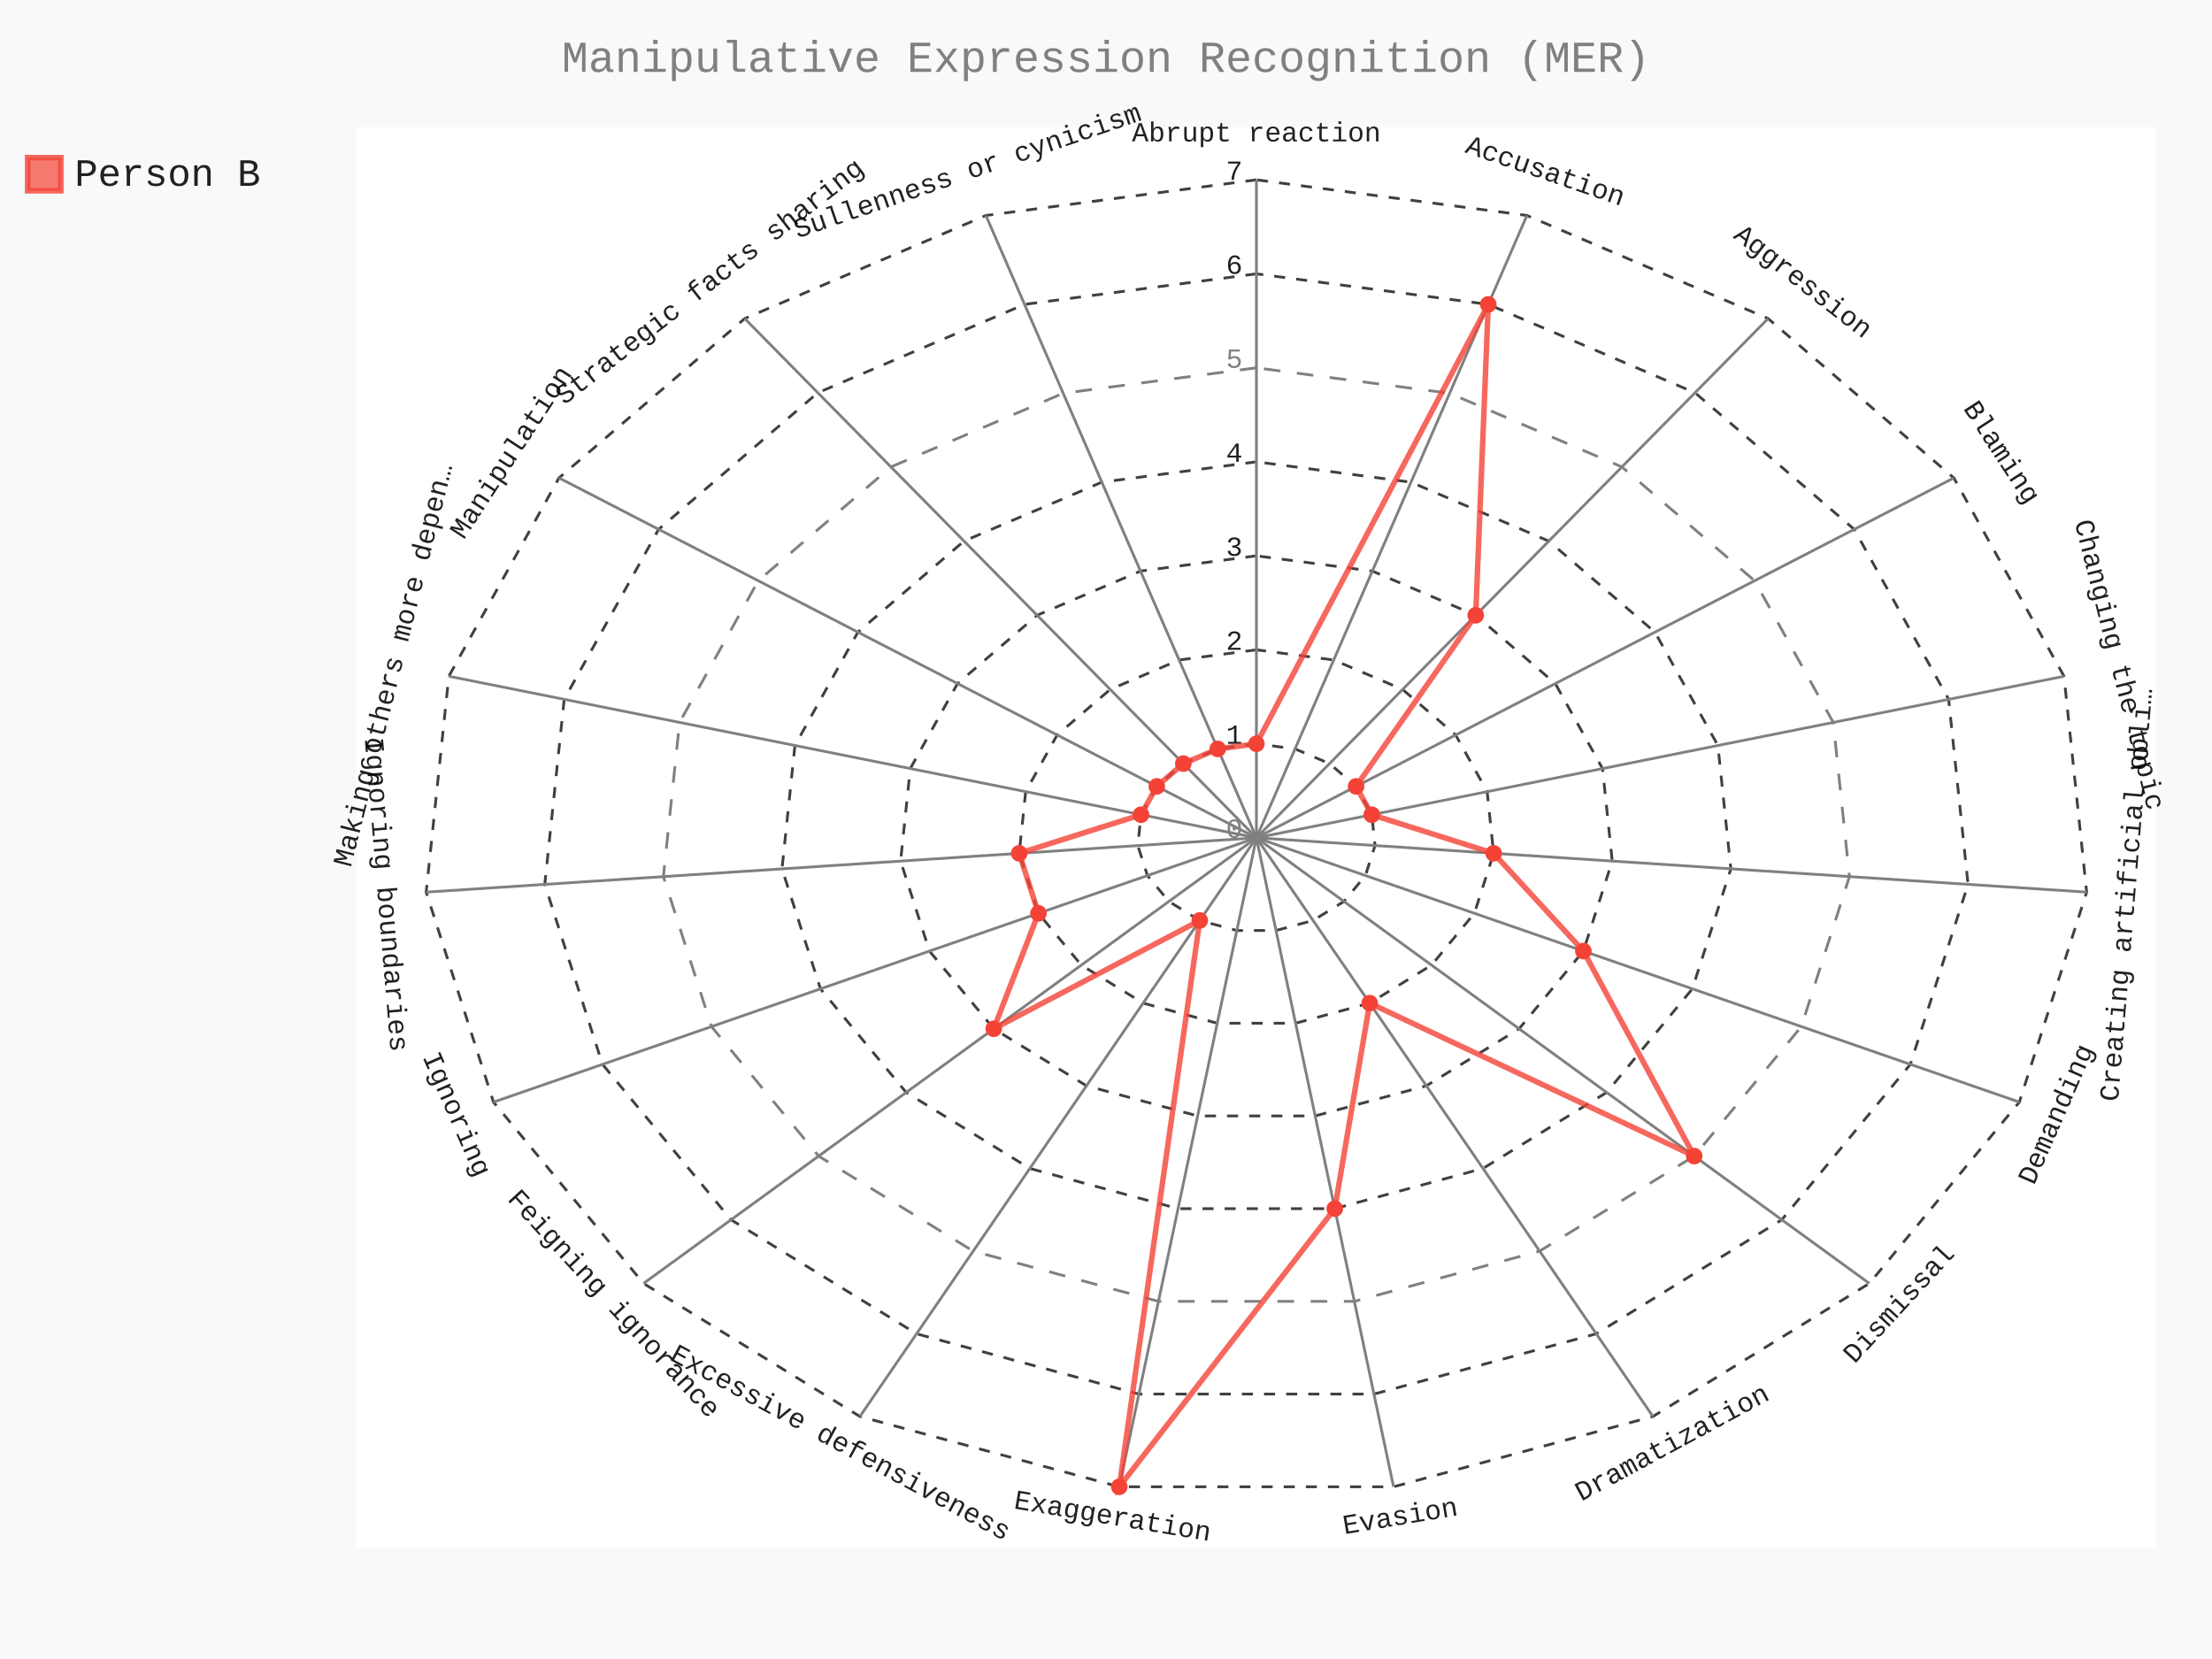
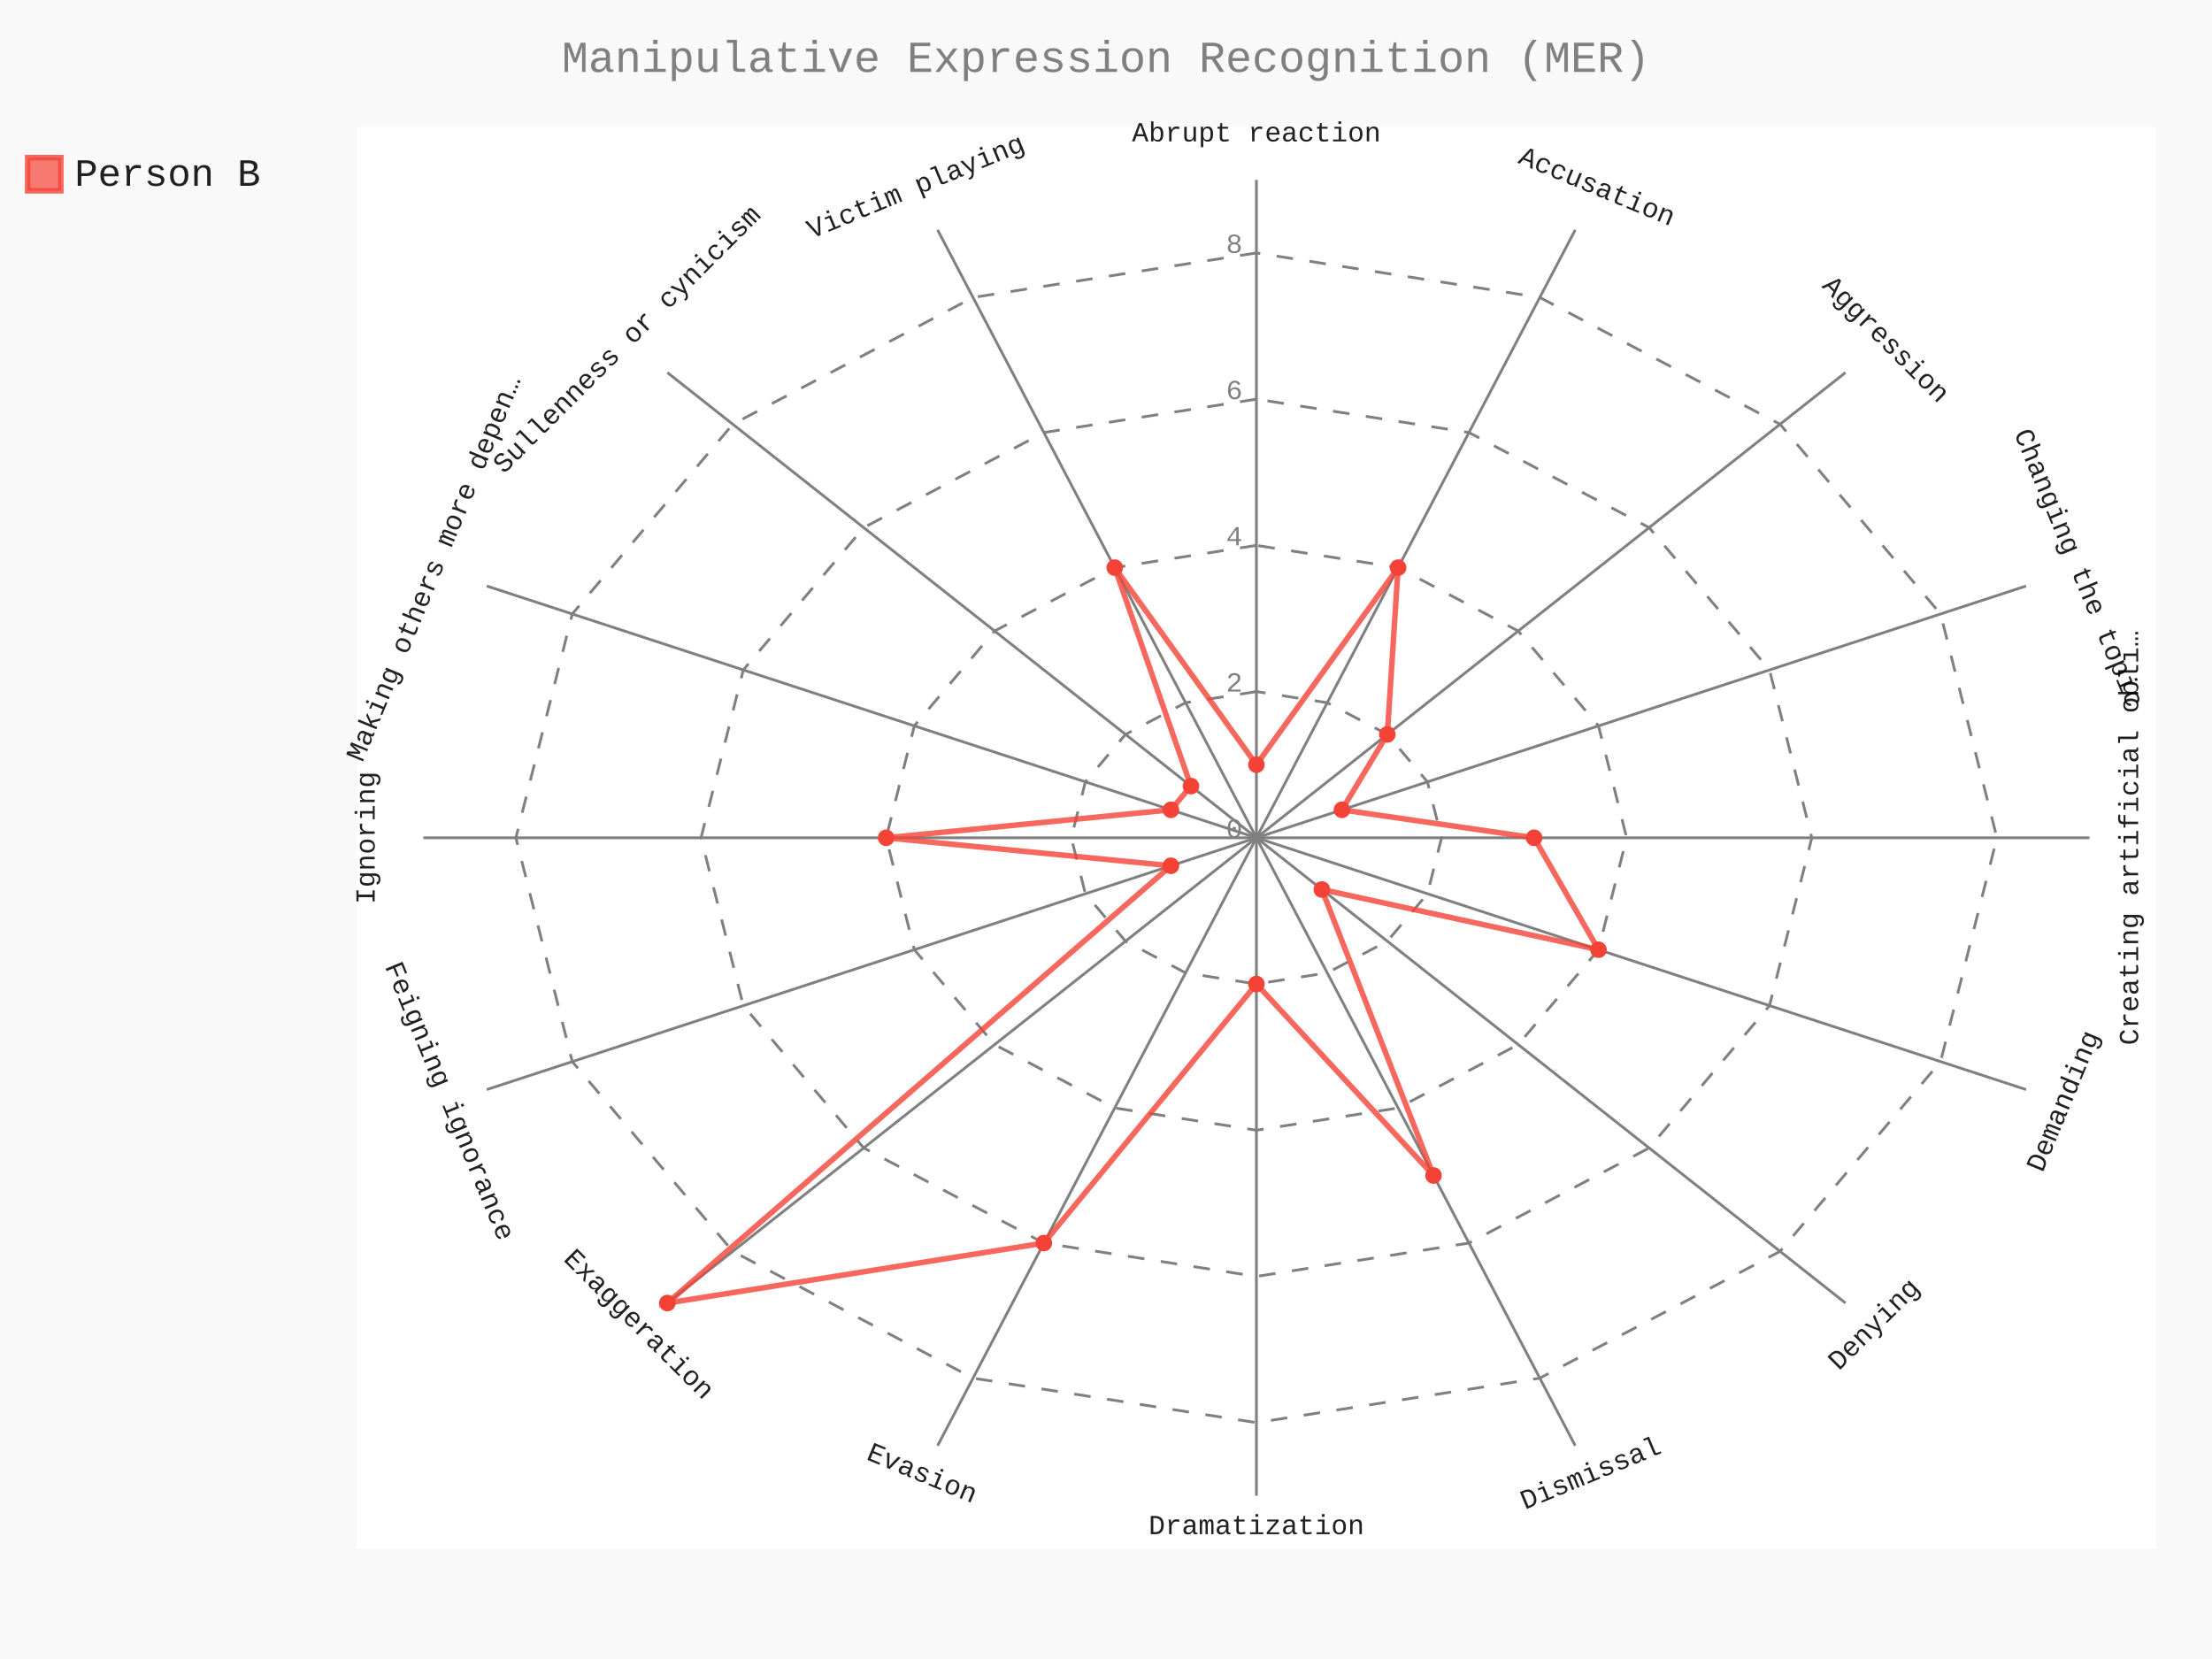
- <svg xmlns="http://www.w3.org/2000/svg" id="chart-f2c1a234-a21c-4e90-975e-c04920c20f85" class="pygal-chart" viewBox="0 0 800 600">
+ <svg xmlns="http://www.w3.org/2000/svg" id="chart-84cf450d-3cf4-43bd-ac19-573b5bc404e0" class="pygal-chart" viewBox="0 0 800 600">
  <defs>
-     <style type="text/css">#chart-f2c1a234-a21c-4e90-975e-c04920c20f85{-webkit-user-select:none;-webkit-font-smoothing:antialiased;font-family:Consolas,"Liberation Mono",Menlo,Courier,monospace}#chart-f2c1a234-a21c-4e90-975e-c04920c20f85 .title{font-family:Consolas,"Liberation Mono",Menlo,Courier,monospace;font-size:16px}#chart-f2c1a234-a21c-4e90-975e-c04920c20f85 .legends .legend text{font-family:Consolas,"Liberation Mono",Menlo,Courier,monospace;font-size:14px}#chart-f2c1a234-a21c-4e90-975e-c04920c20f85 .axis text{font-family:Consolas,"Liberation Mono",Menlo,Courier,monospace;font-size:10px}#chart-f2c1a234-a21c-4e90-975e-c04920c20f85 .axis text.major{font-family:Consolas,"Liberation Mono",Menlo,Courier,monospace;font-size:10px}#chart-f2c1a234-a21c-4e90-975e-c04920c20f85 .text-overlay text.value{font-family:Consolas,"Liberation Mono",Menlo,Courier,monospace;font-size:16px}#chart-f2c1a234-a21c-4e90-975e-c04920c20f85 .text-overlay text.label{font-family:Consolas,"Liberation Mono",Menlo,Courier,monospace;font-size:10px}#chart-f2c1a234-a21c-4e90-975e-c04920c20f85 .tooltip{font-family:Consolas,"Liberation Mono",Menlo,Courier,monospace;font-size:14px}#chart-f2c1a234-a21c-4e90-975e-c04920c20f85 text.no_data{font-family:Consolas,"Liberation Mono",Menlo,Courier,monospace;font-size:64px}
- #chart-f2c1a234-a21c-4e90-975e-c04920c20f85{background-color:rgba(249,249,249,1)}#chart-f2c1a234-a21c-4e90-975e-c04920c20f85 path,#chart-f2c1a234-a21c-4e90-975e-c04920c20f85 line,#chart-f2c1a234-a21c-4e90-975e-c04920c20f85 rect,#chart-f2c1a234-a21c-4e90-975e-c04920c20f85 circle{-webkit-transition:150ms;-moz-transition:150ms;transition:150ms}#chart-f2c1a234-a21c-4e90-975e-c04920c20f85 .graph &gt; .background{fill:rgba(249,249,249,1)}#chart-f2c1a234-a21c-4e90-975e-c04920c20f85 .plot &gt; .background{fill:rgba(255,255,255,1)}#chart-f2c1a234-a21c-4e90-975e-c04920c20f85 .graph{fill:rgba(0,0,0,.87)}#chart-f2c1a234-a21c-4e90-975e-c04920c20f85 text.no_data{fill:rgba(128,128,128,1)}#chart-f2c1a234-a21c-4e90-975e-c04920c20f85 .title{fill:rgba(128,128,128,1)}#chart-f2c1a234-a21c-4e90-975e-c04920c20f85 .legends .legend text{fill:rgba(0,0,0,.87)}#chart-f2c1a234-a21c-4e90-975e-c04920c20f85 .legends .legend:hover text{fill:rgba(128,128,128,1)}#chart-f2c1a234-a21c-4e90-975e-c04920c20f85 .axis .line{stroke:rgba(128,128,128,1)}#chart-f2c1a234-a21c-4e90-975e-c04920c20f85 .axis .guide.line{stroke:rgba(0,0,0,.54)}#chart-f2c1a234-a21c-4e90-975e-c04920c20f85 .axis .major.line{stroke:rgba(0,0,0,.87)}#chart-f2c1a234-a21c-4e90-975e-c04920c20f85 .axis text.major{fill:rgba(128,128,128,1)}#chart-f2c1a234-a21c-4e90-975e-c04920c20f85 .axis.y .guides:hover .guide.line,#chart-f2c1a234-a21c-4e90-975e-c04920c20f85 .line-graph .axis.x .guides:hover .guide.line,#chart-f2c1a234-a21c-4e90-975e-c04920c20f85 .stackedline-graph .axis.x .guides:hover .guide.line,#chart-f2c1a234-a21c-4e90-975e-c04920c20f85 .xy-graph .axis.x .guides:hover .guide.line{stroke:rgba(128,128,128,1)}#chart-f2c1a234-a21c-4e90-975e-c04920c20f85 .axis .guides:hover text{fill:rgba(128,128,128,1)}#chart-f2c1a234-a21c-4e90-975e-c04920c20f85 .reactive{fill-opacity:.7;stroke-opacity:.8;stroke-width:2}#chart-f2c1a234-a21c-4e90-975e-c04920c20f85 .ci{stroke:rgba(0,0,0,.87)}#chart-f2c1a234-a21c-4e90-975e-c04920c20f85 .reactive.active,#chart-f2c1a234-a21c-4e90-975e-c04920c20f85 .active .reactive{fill-opacity:.8;stroke-opacity:.9;stroke-width:4}#chart-f2c1a234-a21c-4e90-975e-c04920c20f85 .ci .reactive.active{stroke-width:1.5}#chart-f2c1a234-a21c-4e90-975e-c04920c20f85 .series text{fill:rgba(128,128,128,1)}#chart-f2c1a234-a21c-4e90-975e-c04920c20f85 .tooltip rect{fill:rgba(255,255,255,1);stroke:rgba(128,128,128,1);-webkit-transition:opacity 150ms;-moz-transition:opacity 150ms;transition:opacity 150ms}#chart-f2c1a234-a21c-4e90-975e-c04920c20f85 .tooltip .label{fill:rgba(0,0,0,.87)}#chart-f2c1a234-a21c-4e90-975e-c04920c20f85 .tooltip .label{fill:rgba(0,0,0,.87)}#chart-f2c1a234-a21c-4e90-975e-c04920c20f85 .tooltip .legend{font-size:.8em;fill:rgba(0,0,0,.54)}#chart-f2c1a234-a21c-4e90-975e-c04920c20f85 .tooltip .x_label{font-size:.6em;fill:rgba(128,128,128,1)}#chart-f2c1a234-a21c-4e90-975e-c04920c20f85 .tooltip .xlink{font-size:.5em;text-decoration:underline}#chart-f2c1a234-a21c-4e90-975e-c04920c20f85 .tooltip .value{font-size:1.5em}#chart-f2c1a234-a21c-4e90-975e-c04920c20f85 .bound{font-size:.5em}#chart-f2c1a234-a21c-4e90-975e-c04920c20f85 .max-value{font-size:.75em;fill:rgba(0,0,0,.54)}#chart-f2c1a234-a21c-4e90-975e-c04920c20f85 .map-element{fill:rgba(255,255,255,1);stroke:rgba(0,0,0,.54) !important}#chart-f2c1a234-a21c-4e90-975e-c04920c20f85 .map-element .reactive{fill-opacity:inherit;stroke-opacity:inherit}#chart-f2c1a234-a21c-4e90-975e-c04920c20f85 .color-0,#chart-f2c1a234-a21c-4e90-975e-c04920c20f85 .color-0 a:visited{stroke:#F44336;fill:#F44336}#chart-f2c1a234-a21c-4e90-975e-c04920c20f85 .text-overlay .color-0 text{fill:black}
- #chart-f2c1a234-a21c-4e90-975e-c04920c20f85 text.no_data{text-anchor:middle}#chart-f2c1a234-a21c-4e90-975e-c04920c20f85 .guide.line{fill:none}#chart-f2c1a234-a21c-4e90-975e-c04920c20f85 .centered{text-anchor:middle}#chart-f2c1a234-a21c-4e90-975e-c04920c20f85 .title{text-anchor:middle}#chart-f2c1a234-a21c-4e90-975e-c04920c20f85 .legends .legend text{fill-opacity:1}#chart-f2c1a234-a21c-4e90-975e-c04920c20f85 .axis.x text{text-anchor:middle}#chart-f2c1a234-a21c-4e90-975e-c04920c20f85 .axis.x:not(.web) text[transform]{text-anchor:start}#chart-f2c1a234-a21c-4e90-975e-c04920c20f85 .axis.x:not(.web) text[transform].backwards{text-anchor:end}#chart-f2c1a234-a21c-4e90-975e-c04920c20f85 .axis.y text{text-anchor:end}#chart-f2c1a234-a21c-4e90-975e-c04920c20f85 .axis.y text[transform].backwards{text-anchor:start}#chart-f2c1a234-a21c-4e90-975e-c04920c20f85 .axis.y2 text{text-anchor:start}#chart-f2c1a234-a21c-4e90-975e-c04920c20f85 .axis.y2 text[transform].backwards{text-anchor:end}#chart-f2c1a234-a21c-4e90-975e-c04920c20f85 .axis .guide.line{stroke-dasharray:4,4;stroke:#404040}#chart-f2c1a234-a21c-4e90-975e-c04920c20f85 .axis .major.guide.line{stroke-dasharray:6,6;stroke:#808080}#chart-f2c1a234-a21c-4e90-975e-c04920c20f85 .horizontal .axis.y .guide.line,#chart-f2c1a234-a21c-4e90-975e-c04920c20f85 .horizontal .axis.y2 .guide.line,#chart-f2c1a234-a21c-4e90-975e-c04920c20f85 .vertical .axis.x .guide.line{opacity:0}#chart-f2c1a234-a21c-4e90-975e-c04920c20f85 .horizontal .axis.always_show .guide.line,#chart-f2c1a234-a21c-4e90-975e-c04920c20f85 .vertical .axis.always_show .guide.line{opacity:1 !important}#chart-f2c1a234-a21c-4e90-975e-c04920c20f85 .axis.y .guides:hover .guide.line,#chart-f2c1a234-a21c-4e90-975e-c04920c20f85 .axis.y2 .guides:hover .guide.line,#chart-f2c1a234-a21c-4e90-975e-c04920c20f85 .axis.x .guides:hover .guide.line{opacity:1}#chart-f2c1a234-a21c-4e90-975e-c04920c20f85 .axis .guides:hover text{opacity:1}#chart-f2c1a234-a21c-4e90-975e-c04920c20f85 .nofill{fill:none}#chart-f2c1a234-a21c-4e90-975e-c04920c20f85 .subtle-fill{fill-opacity:.2}#chart-f2c1a234-a21c-4e90-975e-c04920c20f85 .dot{stroke-width:1px;fill-opacity:1;stroke-opacity:1}#chart-f2c1a234-a21c-4e90-975e-c04920c20f85 .dot.active{stroke-width:5px}#chart-f2c1a234-a21c-4e90-975e-c04920c20f85 .dot.negative{fill:transparent}#chart-f2c1a234-a21c-4e90-975e-c04920c20f85 text,#chart-f2c1a234-a21c-4e90-975e-c04920c20f85 tspan{stroke:none !important}#chart-f2c1a234-a21c-4e90-975e-c04920c20f85 .series text.active{opacity:1}#chart-f2c1a234-a21c-4e90-975e-c04920c20f85 .tooltip rect{fill-opacity:.95;stroke-width:.5}#chart-f2c1a234-a21c-4e90-975e-c04920c20f85 .tooltip text{fill-opacity:1}#chart-f2c1a234-a21c-4e90-975e-c04920c20f85 .showable{visibility:hidden}#chart-f2c1a234-a21c-4e90-975e-c04920c20f85 .showable.shown{visibility:visible}#chart-f2c1a234-a21c-4e90-975e-c04920c20f85 .gauge-background{fill:rgba(229,229,229,1);stroke:none}#chart-f2c1a234-a21c-4e90-975e-c04920c20f85 .bg-lines{stroke:rgba(249,249,249,1);stroke-width:2px}</style>
+     <style type="text/css">#chart-84cf450d-3cf4-43bd-ac19-573b5bc404e0{-webkit-user-select:none;-webkit-font-smoothing:antialiased;font-family:Consolas,"Liberation Mono",Menlo,Courier,monospace}#chart-84cf450d-3cf4-43bd-ac19-573b5bc404e0 .title{font-family:Consolas,"Liberation Mono",Menlo,Courier,monospace;font-size:16px}#chart-84cf450d-3cf4-43bd-ac19-573b5bc404e0 .legends .legend text{font-family:Consolas,"Liberation Mono",Menlo,Courier,monospace;font-size:14px}#chart-84cf450d-3cf4-43bd-ac19-573b5bc404e0 .axis text{font-family:Consolas,"Liberation Mono",Menlo,Courier,monospace;font-size:10px}#chart-84cf450d-3cf4-43bd-ac19-573b5bc404e0 .axis text.major{font-family:Consolas,"Liberation Mono",Menlo,Courier,monospace;font-size:10px}#chart-84cf450d-3cf4-43bd-ac19-573b5bc404e0 .text-overlay text.value{font-family:Consolas,"Liberation Mono",Menlo,Courier,monospace;font-size:16px}#chart-84cf450d-3cf4-43bd-ac19-573b5bc404e0 .text-overlay text.label{font-family:Consolas,"Liberation Mono",Menlo,Courier,monospace;font-size:10px}#chart-84cf450d-3cf4-43bd-ac19-573b5bc404e0 .tooltip{font-family:Consolas,"Liberation Mono",Menlo,Courier,monospace;font-size:14px}#chart-84cf450d-3cf4-43bd-ac19-573b5bc404e0 text.no_data{font-family:Consolas,"Liberation Mono",Menlo,Courier,monospace;font-size:64px}
+ #chart-84cf450d-3cf4-43bd-ac19-573b5bc404e0{background-color:rgba(249,249,249,1)}#chart-84cf450d-3cf4-43bd-ac19-573b5bc404e0 path,#chart-84cf450d-3cf4-43bd-ac19-573b5bc404e0 line,#chart-84cf450d-3cf4-43bd-ac19-573b5bc404e0 rect,#chart-84cf450d-3cf4-43bd-ac19-573b5bc404e0 circle{-webkit-transition:150ms;-moz-transition:150ms;transition:150ms}#chart-84cf450d-3cf4-43bd-ac19-573b5bc404e0 .graph &gt; .background{fill:rgba(249,249,249,1)}#chart-84cf450d-3cf4-43bd-ac19-573b5bc404e0 .plot &gt; .background{fill:rgba(255,255,255,1)}#chart-84cf450d-3cf4-43bd-ac19-573b5bc404e0 .graph{fill:rgba(0,0,0,.87)}#chart-84cf450d-3cf4-43bd-ac19-573b5bc404e0 text.no_data{fill:rgba(128,128,128,1)}#chart-84cf450d-3cf4-43bd-ac19-573b5bc404e0 .title{fill:rgba(128,128,128,1)}#chart-84cf450d-3cf4-43bd-ac19-573b5bc404e0 .legends .legend text{fill:rgba(0,0,0,.87)}#chart-84cf450d-3cf4-43bd-ac19-573b5bc404e0 .legends .legend:hover text{fill:rgba(128,128,128,1)}#chart-84cf450d-3cf4-43bd-ac19-573b5bc404e0 .axis .line{stroke:rgba(128,128,128,1)}#chart-84cf450d-3cf4-43bd-ac19-573b5bc404e0 .axis .guide.line{stroke:rgba(0,0,0,.54)}#chart-84cf450d-3cf4-43bd-ac19-573b5bc404e0 .axis .major.line{stroke:rgba(0,0,0,.87)}#chart-84cf450d-3cf4-43bd-ac19-573b5bc404e0 .axis text.major{fill:rgba(128,128,128,1)}#chart-84cf450d-3cf4-43bd-ac19-573b5bc404e0 .axis.y .guides:hover .guide.line,#chart-84cf450d-3cf4-43bd-ac19-573b5bc404e0 .line-graph .axis.x .guides:hover .guide.line,#chart-84cf450d-3cf4-43bd-ac19-573b5bc404e0 .stackedline-graph .axis.x .guides:hover .guide.line,#chart-84cf450d-3cf4-43bd-ac19-573b5bc404e0 .xy-graph .axis.x .guides:hover .guide.line{stroke:rgba(128,128,128,1)}#chart-84cf450d-3cf4-43bd-ac19-573b5bc404e0 .axis .guides:hover text{fill:rgba(128,128,128,1)}#chart-84cf450d-3cf4-43bd-ac19-573b5bc404e0 .reactive{fill-opacity:.7;stroke-opacity:.8;stroke-width:2}#chart-84cf450d-3cf4-43bd-ac19-573b5bc404e0 .ci{stroke:rgba(0,0,0,.87)}#chart-84cf450d-3cf4-43bd-ac19-573b5bc404e0 .reactive.active,#chart-84cf450d-3cf4-43bd-ac19-573b5bc404e0 .active .reactive{fill-opacity:.8;stroke-opacity:.9;stroke-width:4}#chart-84cf450d-3cf4-43bd-ac19-573b5bc404e0 .ci .reactive.active{stroke-width:1.5}#chart-84cf450d-3cf4-43bd-ac19-573b5bc404e0 .series text{fill:rgba(128,128,128,1)}#chart-84cf450d-3cf4-43bd-ac19-573b5bc404e0 .tooltip rect{fill:rgba(255,255,255,1);stroke:rgba(128,128,128,1);-webkit-transition:opacity 150ms;-moz-transition:opacity 150ms;transition:opacity 150ms}#chart-84cf450d-3cf4-43bd-ac19-573b5bc404e0 .tooltip .label{fill:rgba(0,0,0,.87)}#chart-84cf450d-3cf4-43bd-ac19-573b5bc404e0 .tooltip .label{fill:rgba(0,0,0,.87)}#chart-84cf450d-3cf4-43bd-ac19-573b5bc404e0 .tooltip .legend{font-size:.8em;fill:rgba(0,0,0,.54)}#chart-84cf450d-3cf4-43bd-ac19-573b5bc404e0 .tooltip .x_label{font-size:.6em;fill:rgba(128,128,128,1)}#chart-84cf450d-3cf4-43bd-ac19-573b5bc404e0 .tooltip .xlink{font-size:.5em;text-decoration:underline}#chart-84cf450d-3cf4-43bd-ac19-573b5bc404e0 .tooltip .value{font-size:1.5em}#chart-84cf450d-3cf4-43bd-ac19-573b5bc404e0 .bound{font-size:.5em}#chart-84cf450d-3cf4-43bd-ac19-573b5bc404e0 .max-value{font-size:.75em;fill:rgba(0,0,0,.54)}#chart-84cf450d-3cf4-43bd-ac19-573b5bc404e0 .map-element{fill:rgba(255,255,255,1);stroke:rgba(0,0,0,.54) !important}#chart-84cf450d-3cf4-43bd-ac19-573b5bc404e0 .map-element .reactive{fill-opacity:inherit;stroke-opacity:inherit}#chart-84cf450d-3cf4-43bd-ac19-573b5bc404e0 .color-0,#chart-84cf450d-3cf4-43bd-ac19-573b5bc404e0 .color-0 a:visited{stroke:#F44336;fill:#F44336}#chart-84cf450d-3cf4-43bd-ac19-573b5bc404e0 .text-overlay .color-0 text{fill:black}
+ #chart-84cf450d-3cf4-43bd-ac19-573b5bc404e0 text.no_data{text-anchor:middle}#chart-84cf450d-3cf4-43bd-ac19-573b5bc404e0 .guide.line{fill:none}#chart-84cf450d-3cf4-43bd-ac19-573b5bc404e0 .centered{text-anchor:middle}#chart-84cf450d-3cf4-43bd-ac19-573b5bc404e0 .title{text-anchor:middle}#chart-84cf450d-3cf4-43bd-ac19-573b5bc404e0 .legends .legend text{fill-opacity:1}#chart-84cf450d-3cf4-43bd-ac19-573b5bc404e0 .axis.x text{text-anchor:middle}#chart-84cf450d-3cf4-43bd-ac19-573b5bc404e0 .axis.x:not(.web) text[transform]{text-anchor:start}#chart-84cf450d-3cf4-43bd-ac19-573b5bc404e0 .axis.x:not(.web) text[transform].backwards{text-anchor:end}#chart-84cf450d-3cf4-43bd-ac19-573b5bc404e0 .axis.y text{text-anchor:end}#chart-84cf450d-3cf4-43bd-ac19-573b5bc404e0 .axis.y text[transform].backwards{text-anchor:start}#chart-84cf450d-3cf4-43bd-ac19-573b5bc404e0 .axis.y2 text{text-anchor:start}#chart-84cf450d-3cf4-43bd-ac19-573b5bc404e0 .axis.y2 text[transform].backwards{text-anchor:end}#chart-84cf450d-3cf4-43bd-ac19-573b5bc404e0 .axis .guide.line{stroke-dasharray:4,4;stroke:#404040}#chart-84cf450d-3cf4-43bd-ac19-573b5bc404e0 .axis .major.guide.line{stroke-dasharray:6,6;stroke:#808080}#chart-84cf450d-3cf4-43bd-ac19-573b5bc404e0 .horizontal .axis.y .guide.line,#chart-84cf450d-3cf4-43bd-ac19-573b5bc404e0 .horizontal .axis.y2 .guide.line,#chart-84cf450d-3cf4-43bd-ac19-573b5bc404e0 .vertical .axis.x .guide.line{opacity:0}#chart-84cf450d-3cf4-43bd-ac19-573b5bc404e0 .horizontal .axis.always_show .guide.line,#chart-84cf450d-3cf4-43bd-ac19-573b5bc404e0 .vertical .axis.always_show .guide.line{opacity:1 !important}#chart-84cf450d-3cf4-43bd-ac19-573b5bc404e0 .axis.y .guides:hover .guide.line,#chart-84cf450d-3cf4-43bd-ac19-573b5bc404e0 .axis.y2 .guides:hover .guide.line,#chart-84cf450d-3cf4-43bd-ac19-573b5bc404e0 .axis.x .guides:hover .guide.line{opacity:1}#chart-84cf450d-3cf4-43bd-ac19-573b5bc404e0 .axis .guides:hover text{opacity:1}#chart-84cf450d-3cf4-43bd-ac19-573b5bc404e0 .nofill{fill:none}#chart-84cf450d-3cf4-43bd-ac19-573b5bc404e0 .subtle-fill{fill-opacity:.2}#chart-84cf450d-3cf4-43bd-ac19-573b5bc404e0 .dot{stroke-width:1px;fill-opacity:1;stroke-opacity:1}#chart-84cf450d-3cf4-43bd-ac19-573b5bc404e0 .dot.active{stroke-width:5px}#chart-84cf450d-3cf4-43bd-ac19-573b5bc404e0 .dot.negative{fill:transparent}#chart-84cf450d-3cf4-43bd-ac19-573b5bc404e0 text,#chart-84cf450d-3cf4-43bd-ac19-573b5bc404e0 tspan{stroke:none !important}#chart-84cf450d-3cf4-43bd-ac19-573b5bc404e0 .series text.active{opacity:1}#chart-84cf450d-3cf4-43bd-ac19-573b5bc404e0 .tooltip rect{fill-opacity:.95;stroke-width:.5}#chart-84cf450d-3cf4-43bd-ac19-573b5bc404e0 .tooltip text{fill-opacity:1}#chart-84cf450d-3cf4-43bd-ac19-573b5bc404e0 .showable{visibility:hidden}#chart-84cf450d-3cf4-43bd-ac19-573b5bc404e0 .showable.shown{visibility:visible}#chart-84cf450d-3cf4-43bd-ac19-573b5bc404e0 .gauge-background{fill:rgba(229,229,229,1);stroke:none}#chart-84cf450d-3cf4-43bd-ac19-573b5bc404e0 .bg-lines{stroke:rgba(249,249,249,1);stroke-width:2px}</style>
  </defs>
  <g class="graph radar-graph vertical">
    <rect x="0" y="0" width="800" height="600" class="background" />
    <g transform="translate(129, 46)" class="plot">
      <rect x="0" y="0" width="650.8" height="514" class="background" />
      <g class="axis y web">
        <g class="guides">
-           <path d="M325.4 19.037 L227.569 31.931 140.34 69.214 73.165 126.847 33.323 198.584 25.133 276.651 49.481 352.589 103.729 418.168 181.999 466.282 275.808 491.717 374.992 491.717 468.801 466.282 547.071 418.168 601.319 352.589 625.667 276.651 617.477 198.584 577.635 126.847 510.46 69.214 423.231 31.931 325.4 19.037 Z" class="guide line" />
-           <text x="320.4" y="19.037" class="">7</text>
+           <path d="M325.4 45.477 L222.91 61.579 136.023 107.431 77.968 176.054 57.581 257 77.968 337.946 136.023 406.569 222.91 452.421 325.4 468.523 427.89 452.421 514.777 406.569 572.832 337.946 593.219 257 572.832 176.054 514.777 107.431 427.89 61.579 325.4 45.477 Z" class="major guide line" />
+           <text x="320.4" y="45.477" class="major">8</text>
        </g>
        <g class="guides">
-           <path d="M325.4 53.032 L241.545 64.083 166.777 96.04 109.198 145.44 75.049 206.929 68.028 273.844 88.898 338.933 135.396 395.144 202.485 436.385 282.893 458.186 367.907 458.186 448.315 436.385 515.404 395.144 561.902 338.933 582.772 273.844 575.751 206.929 541.602 145.44 484.023 96.04 409.255 64.083 325.4 53.032 Z" class="guide line" />
-           <text x="320.4" y="53.032" class="">6</text>
+           <path d="M325.4 98.358 L248.533 110.434 183.368 144.823 139.826 196.29 124.536 257 139.826 317.71 183.368 369.177 248.533 403.566 325.4 415.642 402.267 403.566 467.432 369.177 510.974 317.71 526.264 257 510.974 196.29 467.432 144.823 402.267 110.434 325.4 98.358 Z" class="major guide line" />
+           <text x="320.4" y="98.358" class="major">6</text>
        </g>
        <g class="guides">
-           <path d="M325.4 87.026 L255.521 96.236 193.214 122.867 145.232 164.033 116.774 215.274 110.923 271.036 128.315 325.278 167.064 372.12 222.971 406.487 289.977 424.655 360.823 424.655 427.829 406.487 483.736 372.12 522.485 325.278 539.877 271.036 534.026 215.274 505.568 164.033 457.586 122.867 395.279 96.236 325.4 87.026 Z" class="major guide line" />
-           <text x="320.4" y="87.026" class="major">5</text>
+           <path d="M325.4 151.239 L274.155 159.289 230.712 182.215 201.684 216.527 191.491 257 201.684 297.473 230.712 331.785 274.155 354.711 325.4 362.761 376.645 354.711 420.088 331.785 449.116 297.473 459.309 257 449.116 216.527 420.088 182.215 376.645 159.289 325.4 151.239 Z" class="major guide line" />
+           <text x="320.4" y="151.239" class="major">4</text>
        </g>
        <g class="guides">
-           <path d="M325.4 121.021 L269.497 128.389 219.651 149.694 181.266 182.627 158.499 223.619 153.819 268.229 167.732 311.622 198.731 349.096 243.456 376.59 297.062 391.124 353.738 391.124 407.344 376.59 452.069 349.096 483.068 311.622 496.981 268.229 492.301 223.619 469.534 182.627 431.149 149.694 381.303 128.389 325.4 121.021 Z" class="guide line" />
-           <text x="320.4" y="121.021" class="">4</text>
+           <path d="M325.4 204.119 L299.778 208.145 278.056 219.608 263.542 236.763 258.445 257 263.542 277.237 278.056 294.392 299.778 305.855 325.4 309.881 351.022 305.855 372.744 294.392 387.258 277.237 392.355 257 387.258 236.763 372.744 219.608 351.022 208.145 325.4 204.119 Z" class="major guide line" />
+           <text x="320.4" y="204.119" class="major">2</text>
        </g>
        <g class="guides">
-           <path d="M325.4 155.016 L283.473 160.542 246.089 176.52 217.299 201.22 200.224 231.964 196.714 265.422 207.149 297.967 230.398 326.072 263.942 346.692 304.146 357.593 346.654 357.593 386.858 346.692 420.402 326.072 443.651 297.967 454.086 265.422 450.576 231.964 433.501 201.22 404.711 176.52 367.327 160.542 325.4 155.016 Z" class="guide line" />
-           <text x="320.4" y="155.016" class="">3</text>
-         </g>
-         <g class="guides">
-           <path d="M325.4 189.011 L297.448 192.694 272.526 203.347 253.333 219.813 241.95 240.31 239.609 262.615 246.566 284.311 262.065 303.048 284.428 316.795 311.231 324.062 339.569 324.062 366.372 316.795 388.735 303.048 404.234 284.311 411.191 262.615 408.85 240.31 397.467 219.813 378.274 203.347 353.352 192.694 325.4 189.011 Z" class="guide line" />
-           <text x="320.4" y="189.011" class="">2</text>
-         </g>
-         <g class="guides">
-           <path d="M325.4 223.005 L311.424 224.847 298.963 230.173 289.366 238.407 283.675 248.655 282.505 259.807 285.983 270.656 293.733 280.024 304.914 286.897 318.315 290.531 332.485 290.531 345.886 286.897 357.067 280.024 364.817 270.656 368.295 259.807 367.125 248.655 361.434 238.407 351.837 230.173 339.376 224.847 325.4 223.005 Z" class="guide line" />
-           <text x="320.4" y="223.005" class="">1</text>
-         </g>
-         <g class="guides">
-           <path d="M325.4 257 L325.4 257 325.4 257 325.4 257 325.4 257 325.4 257 325.4 257 325.4 257 325.4 257 325.4 257 325.4 257 325.4 257 325.4 257 325.4 257 325.4 257 325.4 257 325.4 257 325.4 257 325.4 257 325.4 257 Z" class="major guide line" />
+           <path d="M325.4 257 L325.4 257 325.4 257 325.4 257 325.4 257 325.4 257 325.4 257 325.4 257 325.4 257 325.4 257 325.4 257 325.4 257 325.4 257 325.4 257 325.4 257 325.4 257 325.4 257 Z" class="major guide line" />
          <text x="320.4" y="257.0" class="major">0</text>
        </g>
      </g>
      <g class="axis x web">
        <g class="guides">
          <path d="M325.4 257 L325.4 19.037" class="line" />
          <text x="325.4" y="5.14" class="" transform="rotate(0 325.4 5.14)">Abrupt reaction</text>
        </g>
        <g class="guides">
-           <path d="M325.4 257 L227.569 31.931" class="line" />
-           <text x="221.856" y="18.786" class="" transform="rotate(-18.94737 221.8559 18.78647)">Sullenness or cynicism</text>
+           <path d="M325.4 257 L210.099 37.151" class="line" />
+           <text x="203.365" y="24.312" class="" transform="rotate(-22.5 203.3653 24.3117)">Victim playing</text>
        </g>
        <g class="guides">
-           <path d="M325.4 257 L140.34 69.214" class="line" />
-           <text x="129.532" y="58.247" class="" transform="rotate(-37.89474 129.5325 58.24707)">Strategic facts sharing</text>
+           <path d="M325.4 257 L112.351 88.735" class="line" />
+           <text x="99.909" y="78.908" class="" transform="rotate(-45 99.9093 78.90809)">Sullenness or cynicism</text>
        </g>
        <g class="guides">
-           <path d="M325.4 257 L73.165 126.847" class="line" />
-           <text x="58.434" y="119.246" class="" transform="rotate(-56.8421 58.43431 119.2456)">Manipulation</text>
+           <path d="M325.4 257 L47.039 165.936" class="line" />
+           <text x="30.782" y="160.617" class="" transform="rotate(-67.5 30.78221 160.6174)">Making others more depen…</text>
        </g>
        <g class="guides">
-           <path d="M325.4 257 L33.323 198.584" class="line" />
-           <text x="16.266" y="195.172" class="" transform="rotate(-75.78947 16.26601 195.172)">Making others more depen…</text>
+           <path d="M325.4 257 L24.104 257" class="line" />
+           <text x="6.508" y="257.0" class="" transform="rotate(-90 6.508 257)">Ignoring</text>
        </g>
        <g class="guides">
-           <path d="M325.4 257 L25.133 276.651" class="line" />
-           <text x="7.597" y="277.798" class="" transform="rotate(-274.7368 7.597178 277.7984)">Ignoring boundaries</text>
+           <path d="M325.4 257 L47.039 348.064" class="line" />
+           <text x="30.782" y="353.383" class="" transform="rotate(-292.5 30.78221 353.3826)">Feigning ignorance</text>
        </g>
        <g class="guides">
-           <path d="M325.4 257 L49.481 352.589" class="line" />
-           <text x="33.367" y="358.171" class="" transform="rotate(-293.6842 33.36721 358.171)">Ignoring</text>
+           <path d="M325.4 257 L112.351 425.265" class="line" />
+           <text x="99.909" y="435.092" class="" transform="rotate(-315 99.9093 435.0919)">Exaggeration</text>
        </g>
        <g class="guides">
-           <path d="M325.4 257 L103.729 418.168" class="line" />
-           <text x="90.784" y="427.58" class="" transform="rotate(-312.6316 90.78353 427.5801)">Feigning ignorance</text>
+           <path d="M325.4 257 L210.099 476.849" class="line" />
+           <text x="203.365" y="489.688" class="" transform="rotate(-337.5 203.3653 489.6883)">Evasion</text>
        </g>
        <g class="guides">
-           <path d="M325.4 257 L181.999 466.282" class="line" />
-           <text x="173.624" y="478.504" class="" transform="rotate(-331.5789 173.6242 478.5043)">Excessive defensiveness</text>
+           <path d="M325.4 257 L325.4 494.963" class="line" />
+           <text x="325.4" y="508.86" class="" transform="rotate(-360 325.4 508.86)">Dramatization</text>
        </g>
        <g class="guides">
-           <path d="M325.4 257 L275.808 491.717" class="line" />
-           <text x="272.912" y="505.425" class="" transform="rotate(-350.5263 272.9121 505.425)">Exaggeration</text>
+           <path d="M325.4 257 L440.701 476.849" class="line" />
+           <text x="447.435" y="489.688" class="" transform="rotate(-382.5 447.4347 489.6883)">Dismissal</text>
        </g>
        <g class="guides">
-           <path d="M325.4 257 L374.992 491.717" class="line" />
-           <text x="377.888" y="505.425" class="" transform="rotate(-369.4737 377.8879 505.425)">Evasion</text>
+           <path d="M325.4 257 L538.449 425.265" class="line" />
+           <text x="550.891" y="435.092" class="" transform="rotate(-405 550.8907 435.0919)">Denying</text>
        </g>
        <g class="guides">
-           <path d="M325.4 257 L468.801 466.282" class="line" />
-           <text x="477.176" y="478.504" class="" transform="rotate(-388.4211 477.1758 478.5043)">Dramatization</text>
+           <path d="M325.4 257 L603.761 348.064" class="line" />
+           <text x="620.018" y="353.383" class="" transform="rotate(-427.5 620.0178 353.3826)">Demanding</text>
        </g>
        <g class="guides">
-           <path d="M325.4 257 L547.071 418.168" class="line" />
-           <text x="560.016" y="427.58" class="" transform="rotate(-407.3684 560.0165 427.5801)">Dismissal</text>
+           <path d="M325.4 257 L626.696 257" class="line" />
+           <text x="644.292" y="257" class="" transform="rotate(-450 644.292 257)">Creating artificial obli…</text>
        </g>
        <g class="guides">
-           <path d="M325.4 257 L601.319 352.589" class="line" />
-           <text x="617.433" y="358.171" class="" transform="rotate(-426.3158 617.4328 358.171)">Demanding</text>
+           <path d="M325.4 257 L603.761 165.936" class="line" />
+           <text x="620.018" y="160.617" class="" transform="rotate(-292.5 620.0178 160.6174)">Changing the topic</text>
        </g>
        <g class="guides">
-           <path d="M325.4 257 L625.667 276.651" class="line" />
-           <text x="643.203" y="277.798" class="" transform="rotate(-445.2632 643.2028 277.7984)">Creating artificial obli…</text>
+           <path d="M325.4 257 L538.449 88.735" class="line" />
+           <text x="550.891" y="78.908" class="" transform="rotate(-315 550.8907 78.90809)">Aggression</text>
        </g>
        <g class="guides">
-           <path d="M325.4 257 L617.477 198.584" class="line" />
-           <text x="634.534" y="195.172" class="" transform="rotate(-284.2105 634.534 195.172)">Changing the topic</text>
-         </g>
-         <g class="guides">
-           <path d="M325.4 257 L577.635 126.847" class="line" />
-           <text x="592.366" y="119.246" class="" transform="rotate(-303.1579 592.3657 119.2456)">Blaming</text>
-         </g>
-         <g class="guides">
-           <path d="M325.4 257 L510.46 69.214" class="line" />
-           <text x="521.268" y="58.247" class="" transform="rotate(-322.1053 521.2675 58.24707)">Aggression</text>
-         </g>
-         <g class="guides">
-           <path d="M325.4 257 L423.231 31.931" class="line" />
-           <text x="428.944" y="18.786" class="" transform="rotate(-341.0526 428.9441 18.78647)">Accusation</text>
+           <path d="M325.4 257 L440.701 37.151" class="line" />
+           <text x="447.435" y="24.312" class="" transform="rotate(-337.5 447.4347 24.3117)">Accusation</text>
        </g>
      </g>
      <g class="series serie-0 color-0">
-         <path d="M325.4 223.005 L311.424 224.847 298.963 230.173 289.366 238.407 283.675 248.655 239.609 262.615 246.566 284.311 230.398 326.072 304.914 286.897 275.808 491.717 353.738 391.124 366.372 316.795 483.736 372.12 443.651 297.967 411.191 262.615 367.125 248.655 361.434 238.407 404.711 176.52 409.255 64.083 Z" class="line reactive nofill" />
+         <path d="M325.4 230.56 L274.155 159.289 301.728 238.304 294.471 246.882 191.491 257 294.471 267.118 112.351 425.265 248.533 403.566 325.4 309.881 389.456 379.138 349.072 275.696 449.116 297.473 425.832 257 356.329 246.882 372.744 219.608 376.645 159.289 Z" class="line reactive nofill" />
      </g>
    </g>
    <g class="titles">
      <text x="400.0" y="26" class="title plot_title">Manipulative Expression Recognition (MER)</text>
    </g>
    <g transform="translate(129, 46)" class="plot overlay">
      <g class="series serie-0 color-0">
        <g class="dots">
-           <circle cx="325.4" cy="223.005" r="2.5" class="dot reactive tooltip-trigger" />
+           <circle cx="325.4" cy="230.56" r="2.5" class="dot reactive tooltip-trigger" />
        </g>
        <g class="dots">
-           <circle cx="311.424" cy="224.847" r="2.5" class="dot reactive tooltip-trigger" />
+           <circle cx="274.155" cy="159.289" r="2.5" class="dot reactive tooltip-trigger" />
        </g>
        <g class="dots">
-           <circle cx="298.963" cy="230.173" r="2.5" class="dot reactive tooltip-trigger" />
+           <circle cx="301.728" cy="238.304" r="2.5" class="dot reactive tooltip-trigger" />
        </g>
        <g class="dots">
-           <circle cx="289.366" cy="238.407" r="2.5" class="dot reactive tooltip-trigger" />
+           <circle cx="294.471" cy="246.882" r="2.5" class="dot reactive tooltip-trigger" />
        </g>
        <g class="dots">
-           <circle cx="283.675" cy="248.655" r="2.5" class="dot reactive tooltip-trigger" />
+           <circle cx="191.491" cy="257.0" r="2.5" class="dot reactive tooltip-trigger" />
        </g>
        <g class="dots">
-           <circle cx="239.609" cy="262.615" r="2.5" class="dot reactive tooltip-trigger" />
+           <circle cx="294.471" cy="267.118" r="2.5" class="dot reactive tooltip-trigger" />
        </g>
        <g class="dots">
-           <circle cx="246.566" cy="284.311" r="2.5" class="dot reactive tooltip-trigger" />
+           <circle cx="112.351" cy="425.265" r="2.5" class="dot reactive tooltip-trigger" />
        </g>
        <g class="dots">
-           <circle cx="230.398" cy="326.072" r="2.5" class="dot reactive tooltip-trigger" />
+           <circle cx="248.533" cy="403.566" r="2.5" class="dot reactive tooltip-trigger" />
        </g>
        <g class="dots">
-           <circle cx="304.914" cy="286.897" r="2.5" class="dot reactive tooltip-trigger" />
+           <circle cx="325.4" cy="309.881" r="2.5" class="dot reactive tooltip-trigger" />
        </g>
        <g class="dots">
-           <circle cx="275.808" cy="491.717" r="2.5" class="dot reactive tooltip-trigger" />
+           <circle cx="389.456" cy="379.138" r="2.5" class="dot reactive tooltip-trigger" />
        </g>
        <g class="dots">
-           <circle cx="353.738" cy="391.124" r="2.5" class="dot reactive tooltip-trigger" />
+           <circle cx="349.072" cy="275.696" r="2.5" class="dot reactive tooltip-trigger" />
        </g>
        <g class="dots">
-           <circle cx="366.372" cy="316.795" r="2.5" class="dot reactive tooltip-trigger" />
+           <circle cx="449.116" cy="297.473" r="2.5" class="dot reactive tooltip-trigger" />
        </g>
        <g class="dots">
-           <circle cx="483.736" cy="372.12" r="2.5" class="dot reactive tooltip-trigger" />
+           <circle cx="425.832" cy="257.0" r="2.5" class="dot reactive tooltip-trigger" />
        </g>
        <g class="dots">
-           <circle cx="443.651" cy="297.967" r="2.5" class="dot reactive tooltip-trigger" />
+           <circle cx="356.329" cy="246.882" r="2.5" class="dot reactive tooltip-trigger" />
        </g>
        <g class="dots">
-           <circle cx="411.191" cy="262.615" r="2.5" class="dot reactive tooltip-trigger" />
+           <circle cx="372.744" cy="219.608" r="2.5" class="dot reactive tooltip-trigger" />
        </g>
        <g class="dots">
-           <circle cx="367.125" cy="248.655" r="2.5" class="dot reactive tooltip-trigger" />
-         </g>
-         <g class="dots">
-           <circle cx="361.434" cy="238.407" r="2.5" class="dot reactive tooltip-trigger" />
-         </g>
-         <g class="dots">
-           <circle cx="404.711" cy="176.52" r="2.5" class="dot reactive tooltip-trigger" />
-         </g>
-         <g class="dots">
-           <circle cx="409.255" cy="64.083" r="2.5" class="dot reactive tooltip-trigger" />
+           <circle cx="376.645" cy="159.289" r="2.5" class="dot reactive tooltip-trigger" />
        </g>
      </g>
    </g>
    <g transform="translate(129, 46)" class="plot text-overlay">
      <g class="series serie-0 color-0" />
    </g>
    <g transform="translate(129, 46)" class="plot tooltip-overlay">
      <g transform="translate(0 0)" style="opacity: 0" class="tooltip">
        <rect rx="0" ry="0" width="0" height="0" class="tooltip-box" />
        <g class="text" />
      </g>
    </g>
    <g transform="translate(10, 56)" class="legends">
      <g id="activate-serie-0" class="legend reactive activate-serie">
        <rect x="0.0" y="1.0" width="12" height="12" class="color-0 reactive" />
        <text x="17.0" y="11.2">Person B</text>
      </g>
    </g>
    <g transform="translate(790, 56)" class="legends" />
  </g>
</svg>
